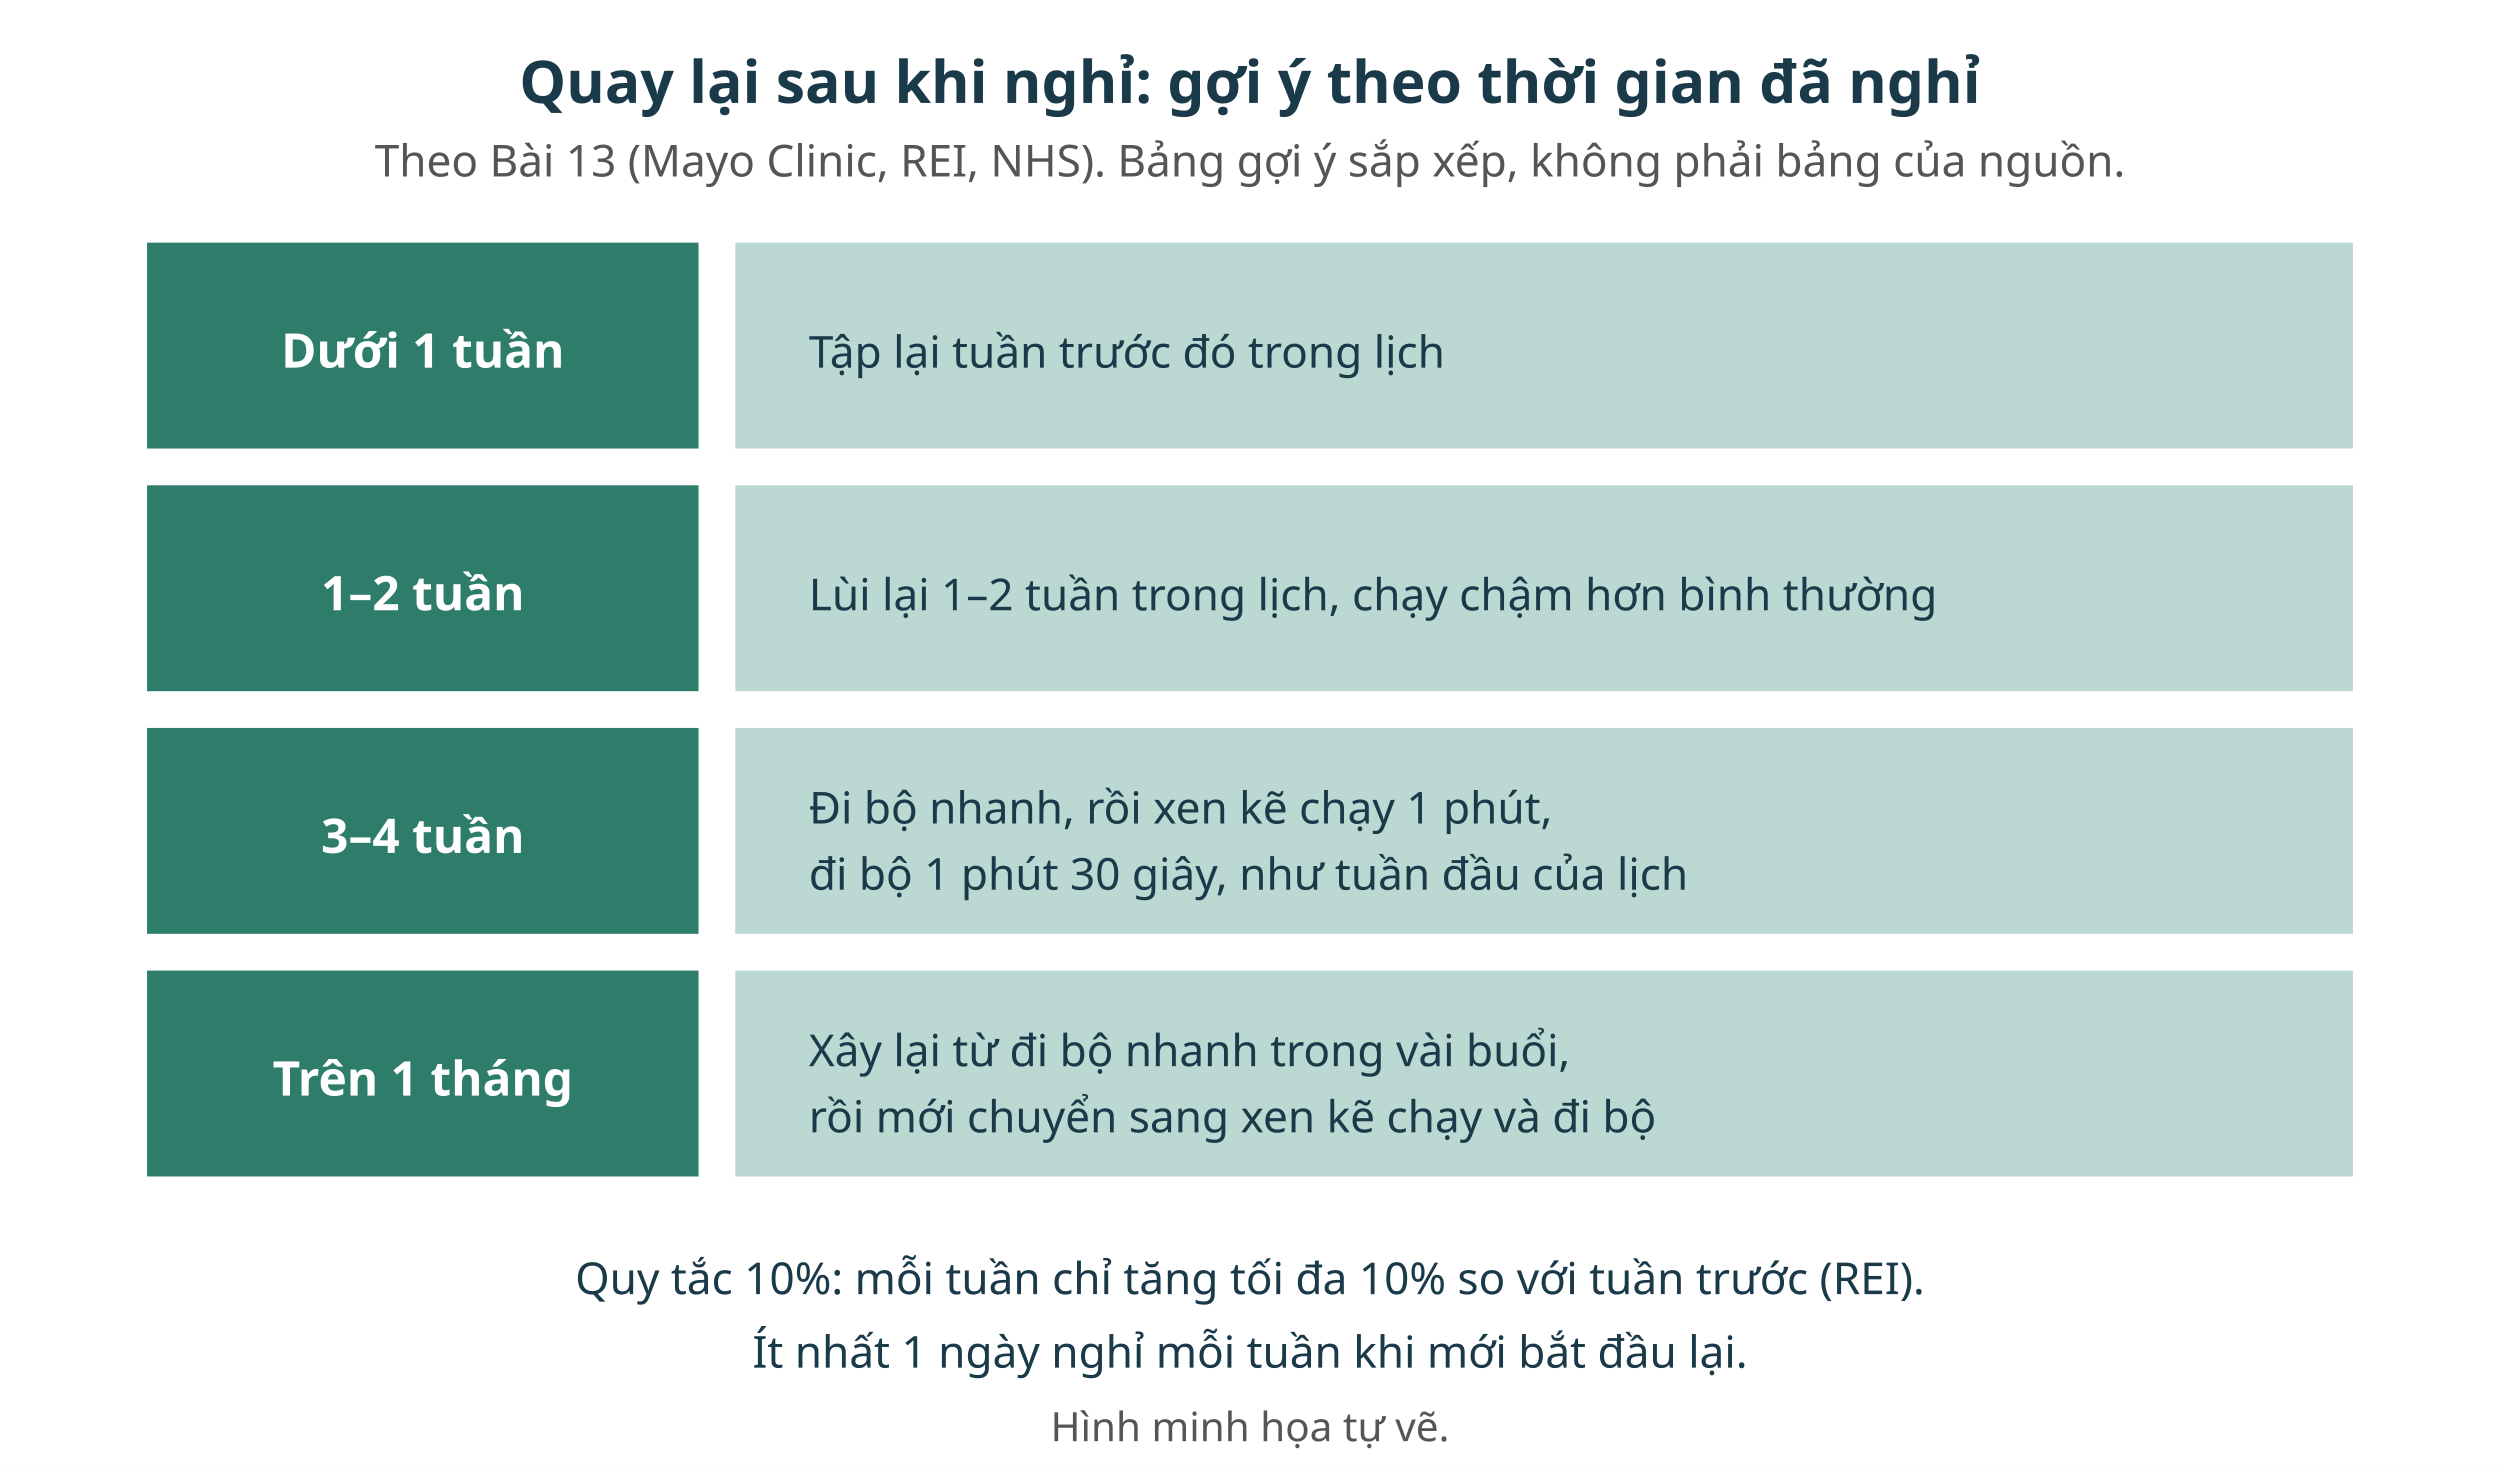
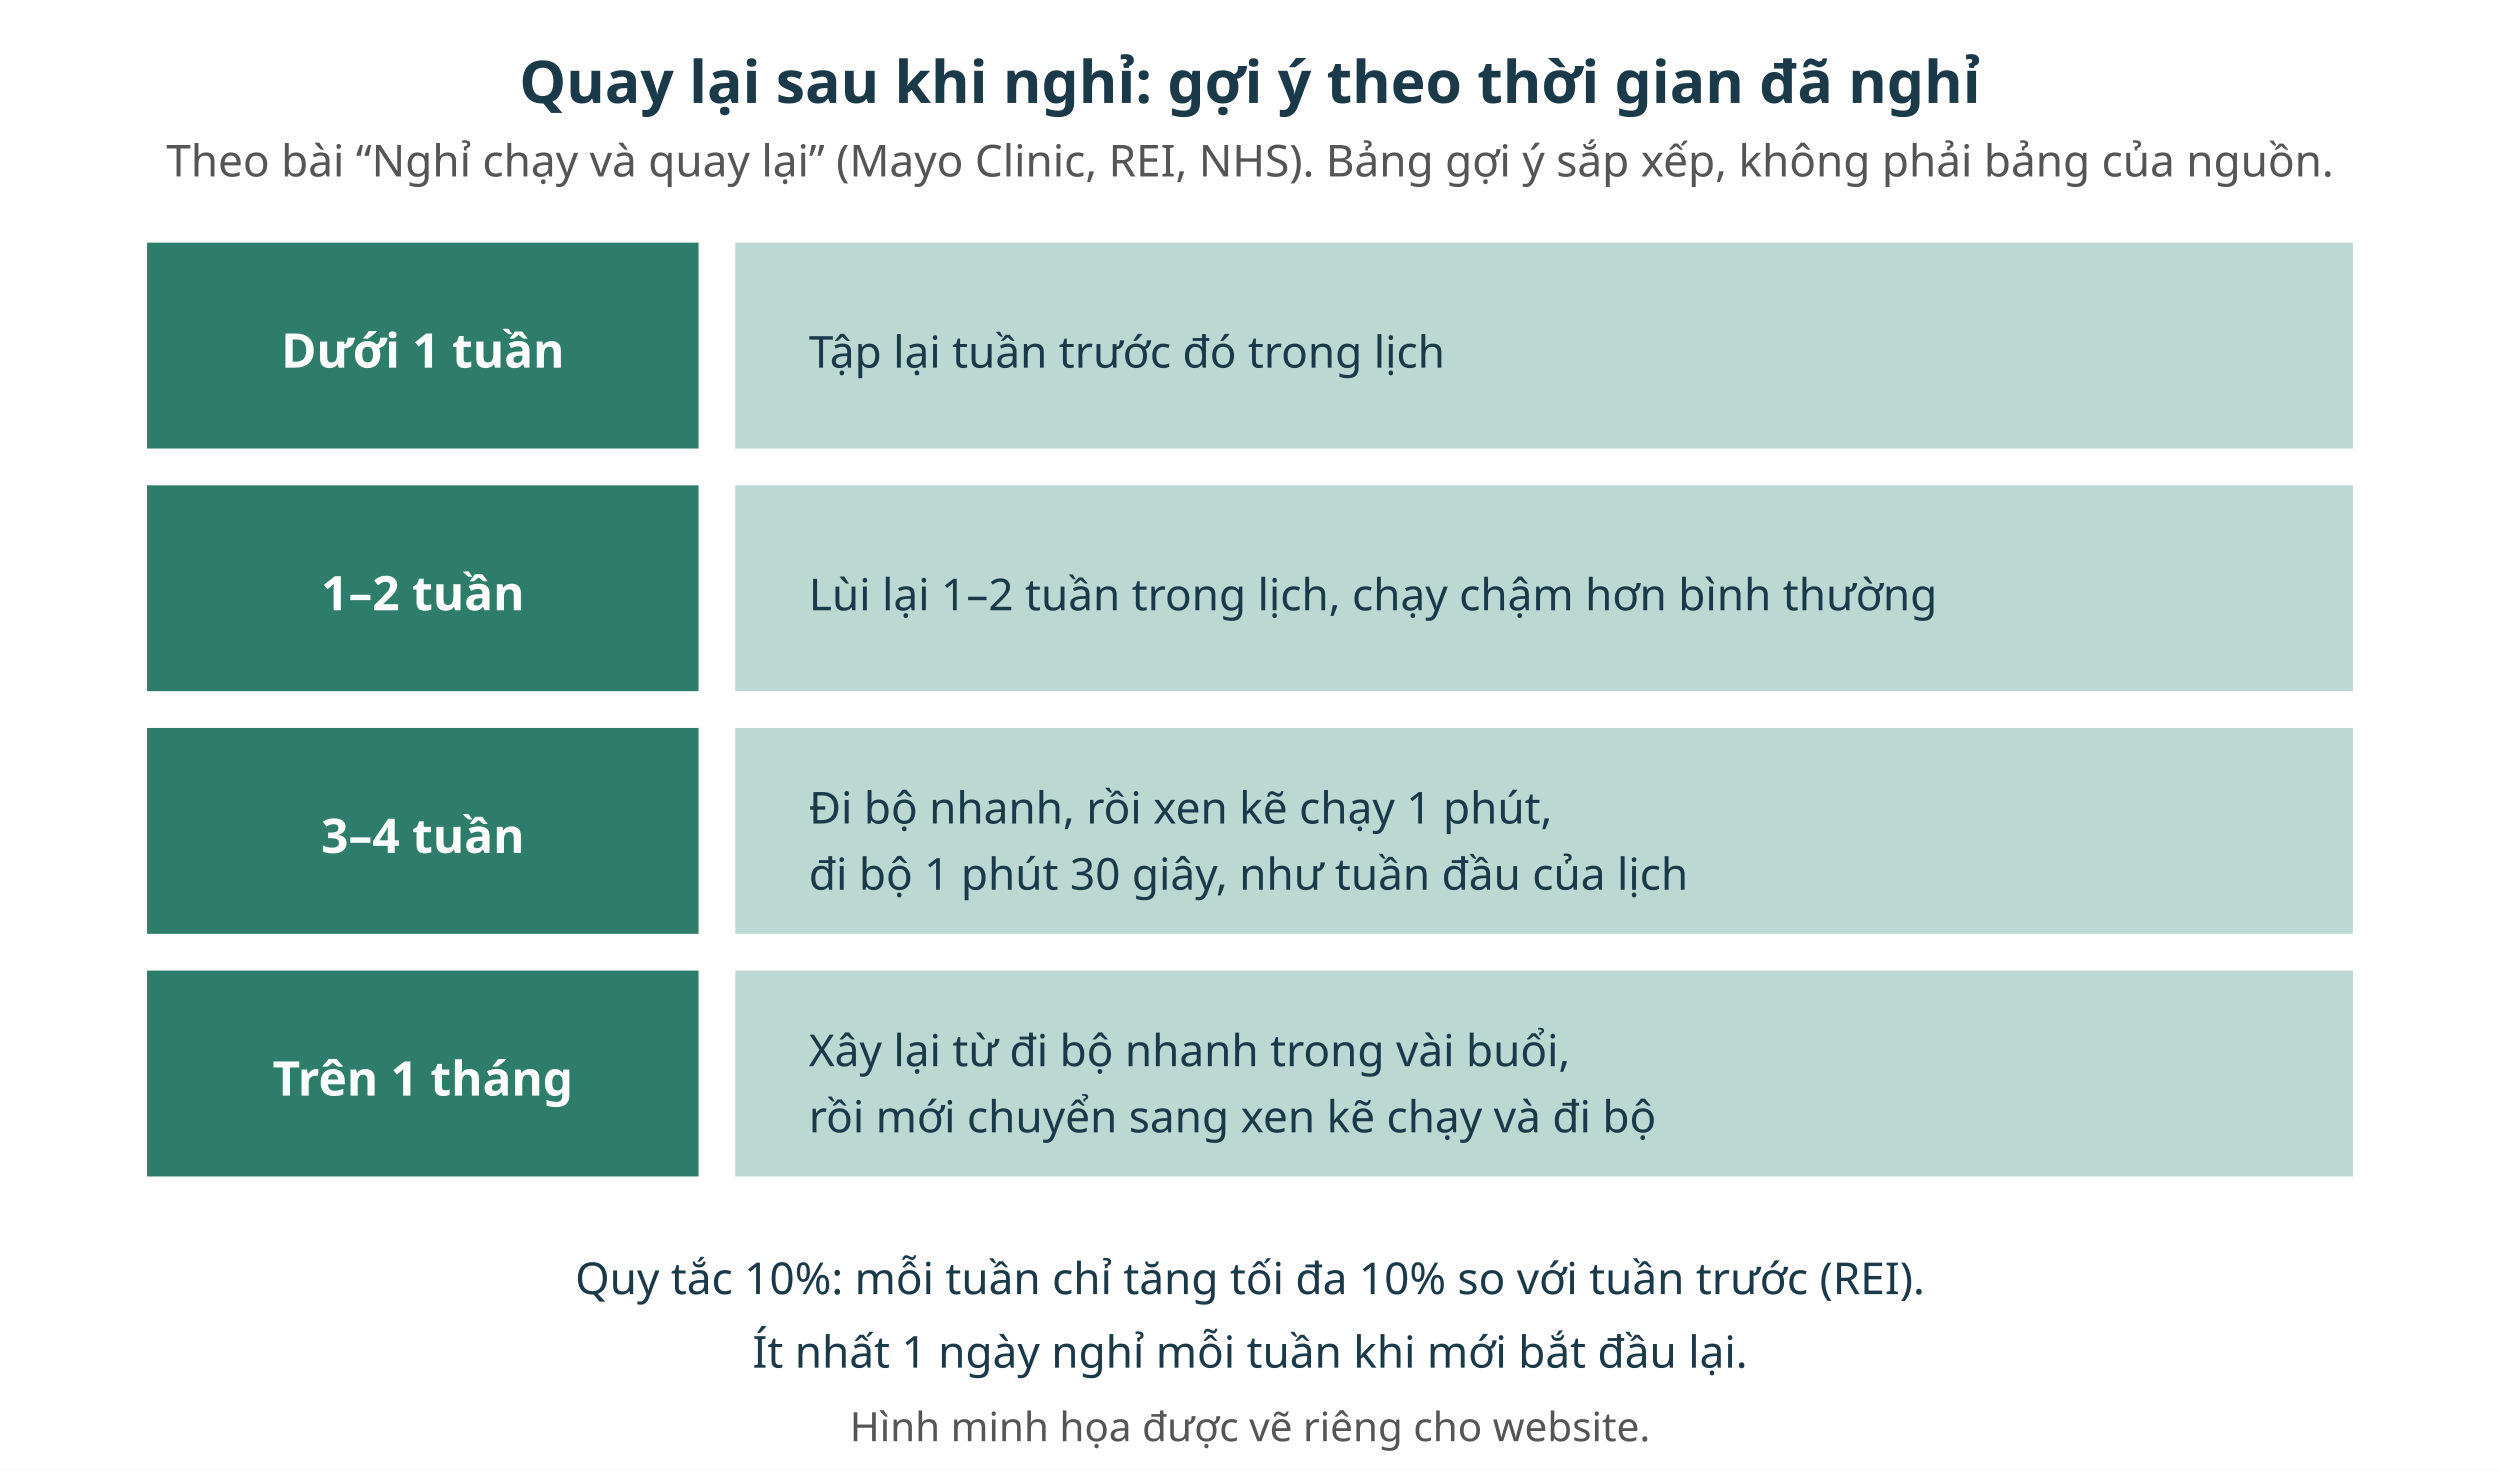
<svg xmlns="http://www.w3.org/2000/svg" viewBox="0 0 680 400" role="img" aria-label="Quay lại sau khi nghỉ chạy: dưới 1 tuần thì tập lại tuần trước đó; 1 đến 2 tuần thì lùi lại 1 đến 2 tuần và chạy chậm hơn; 3 đến 4 tuần thì đi bộ nhanh rồi xen kẽ chạy 1 phút, đi bộ 1 phút 30 giây; trên 1 tháng thì xây lại từ đi bộ nhanh vài buổi; quy tắc 10 phần trăm mỗi tuần và ít nhất 1 ngày nghỉ mỗi tuần">
  <rect width="680" height="400" fill="#ffffff" />
  <text x="340" y="28" font-family="sans-serif" font-size="16" font-weight="bold" text-anchor="middle" fill="#1a3a4a">Quay lại sau khi nghỉ: gợi ý theo thời gian đã nghỉ</text>
-   <text x="340" y="48" font-family="sans-serif" font-size="12" text-anchor="middle" fill="#555555">Theo Bài 13 (Mayo Clinic, REI, NHS). Bảng gợi ý sắp xếp, không phải bảng của nguồn.</text>
+   <text x="340" y="48" font-family="sans-serif" font-size="12" text-anchor="middle" fill="#555555">Theo bài “Nghỉ chạy và quay lại” (Mayo Clinic, REI, NHS). Bảng gợi ý sắp xếp, không phải bảng của nguồn.</text>
  <g font-family="sans-serif" font-size="13" fill="#1a3a4a">
    <rect x="40" y="66" width="150" height="56" fill="#2e7d6b" />
    <text x="115" y="100" text-anchor="middle" font-weight="bold" fill="#ffffff">Dưới 1 tuần</text>
    <rect x="200" y="66" width="440" height="56" fill="#bcd8d2" />
    <text x="220" y="100" font-size="12">Tập lại tuần trước đó trong lịch</text>
    <rect x="40" y="132" width="150" height="56" fill="#2e7d6b" />
    <text x="115" y="166" text-anchor="middle" font-weight="bold" fill="#ffffff">1–2 tuần</text>
    <rect x="200" y="132" width="440" height="56" fill="#bcd8d2" />
    <text x="220" y="166" font-size="12">Lùi lại 1–2 tuần trong lịch, chạy chậm hơn bình thường</text>
    <rect x="40" y="198" width="150" height="56" fill="#2e7d6b" />
    <text x="115" y="232" text-anchor="middle" font-weight="bold" fill="#ffffff">3–4 tuần</text>
    <rect x="200" y="198" width="440" height="56" fill="#bcd8d2" />
    <text x="220" y="224" font-size="12">Đi bộ nhanh, rồi xen kẽ chạy 1 phút,</text>
    <text x="220" y="242" font-size="12">đi bộ 1 phút 30 giây, như tuần đầu của lịch</text>
    <rect x="40" y="264" width="150" height="56" fill="#2e7d6b" />
    <text x="115" y="298" text-anchor="middle" font-weight="bold" fill="#ffffff">Trên 1 tháng</text>
    <rect x="200" y="264" width="440" height="56" fill="#bcd8d2" />
    <text x="220" y="290" font-size="12">Xây lại từ đi bộ nhanh trong vài buổi,</text>
    <text x="220" y="308" font-size="12">rồi mới chuyển sang xen kẽ chạy và đi bộ</text>
  </g>
  <text x="340" y="352" font-family="sans-serif" font-size="12" text-anchor="middle" fill="#1a3a4a">Quy tắc 10%: mỗi tuần chỉ tăng tối đa 10% so với tuần trước (REI).</text>
  <text x="340" y="372" font-family="sans-serif" font-size="12" text-anchor="middle" fill="#1a3a4a">Ít nhất 1 ngày nghỉ mỗi tuần khi mới bắt đầu lại.</text>
-   <text x="340" y="392" font-family="sans-serif" font-size="11" text-anchor="middle" fill="#555555">Hình minh họa tự vẽ.</text>
+   <text x="340" y="392" font-family="sans-serif" font-size="11" text-anchor="middle" fill="#555555">Hình minh họa được vẽ riêng cho website.</text>
</svg>
